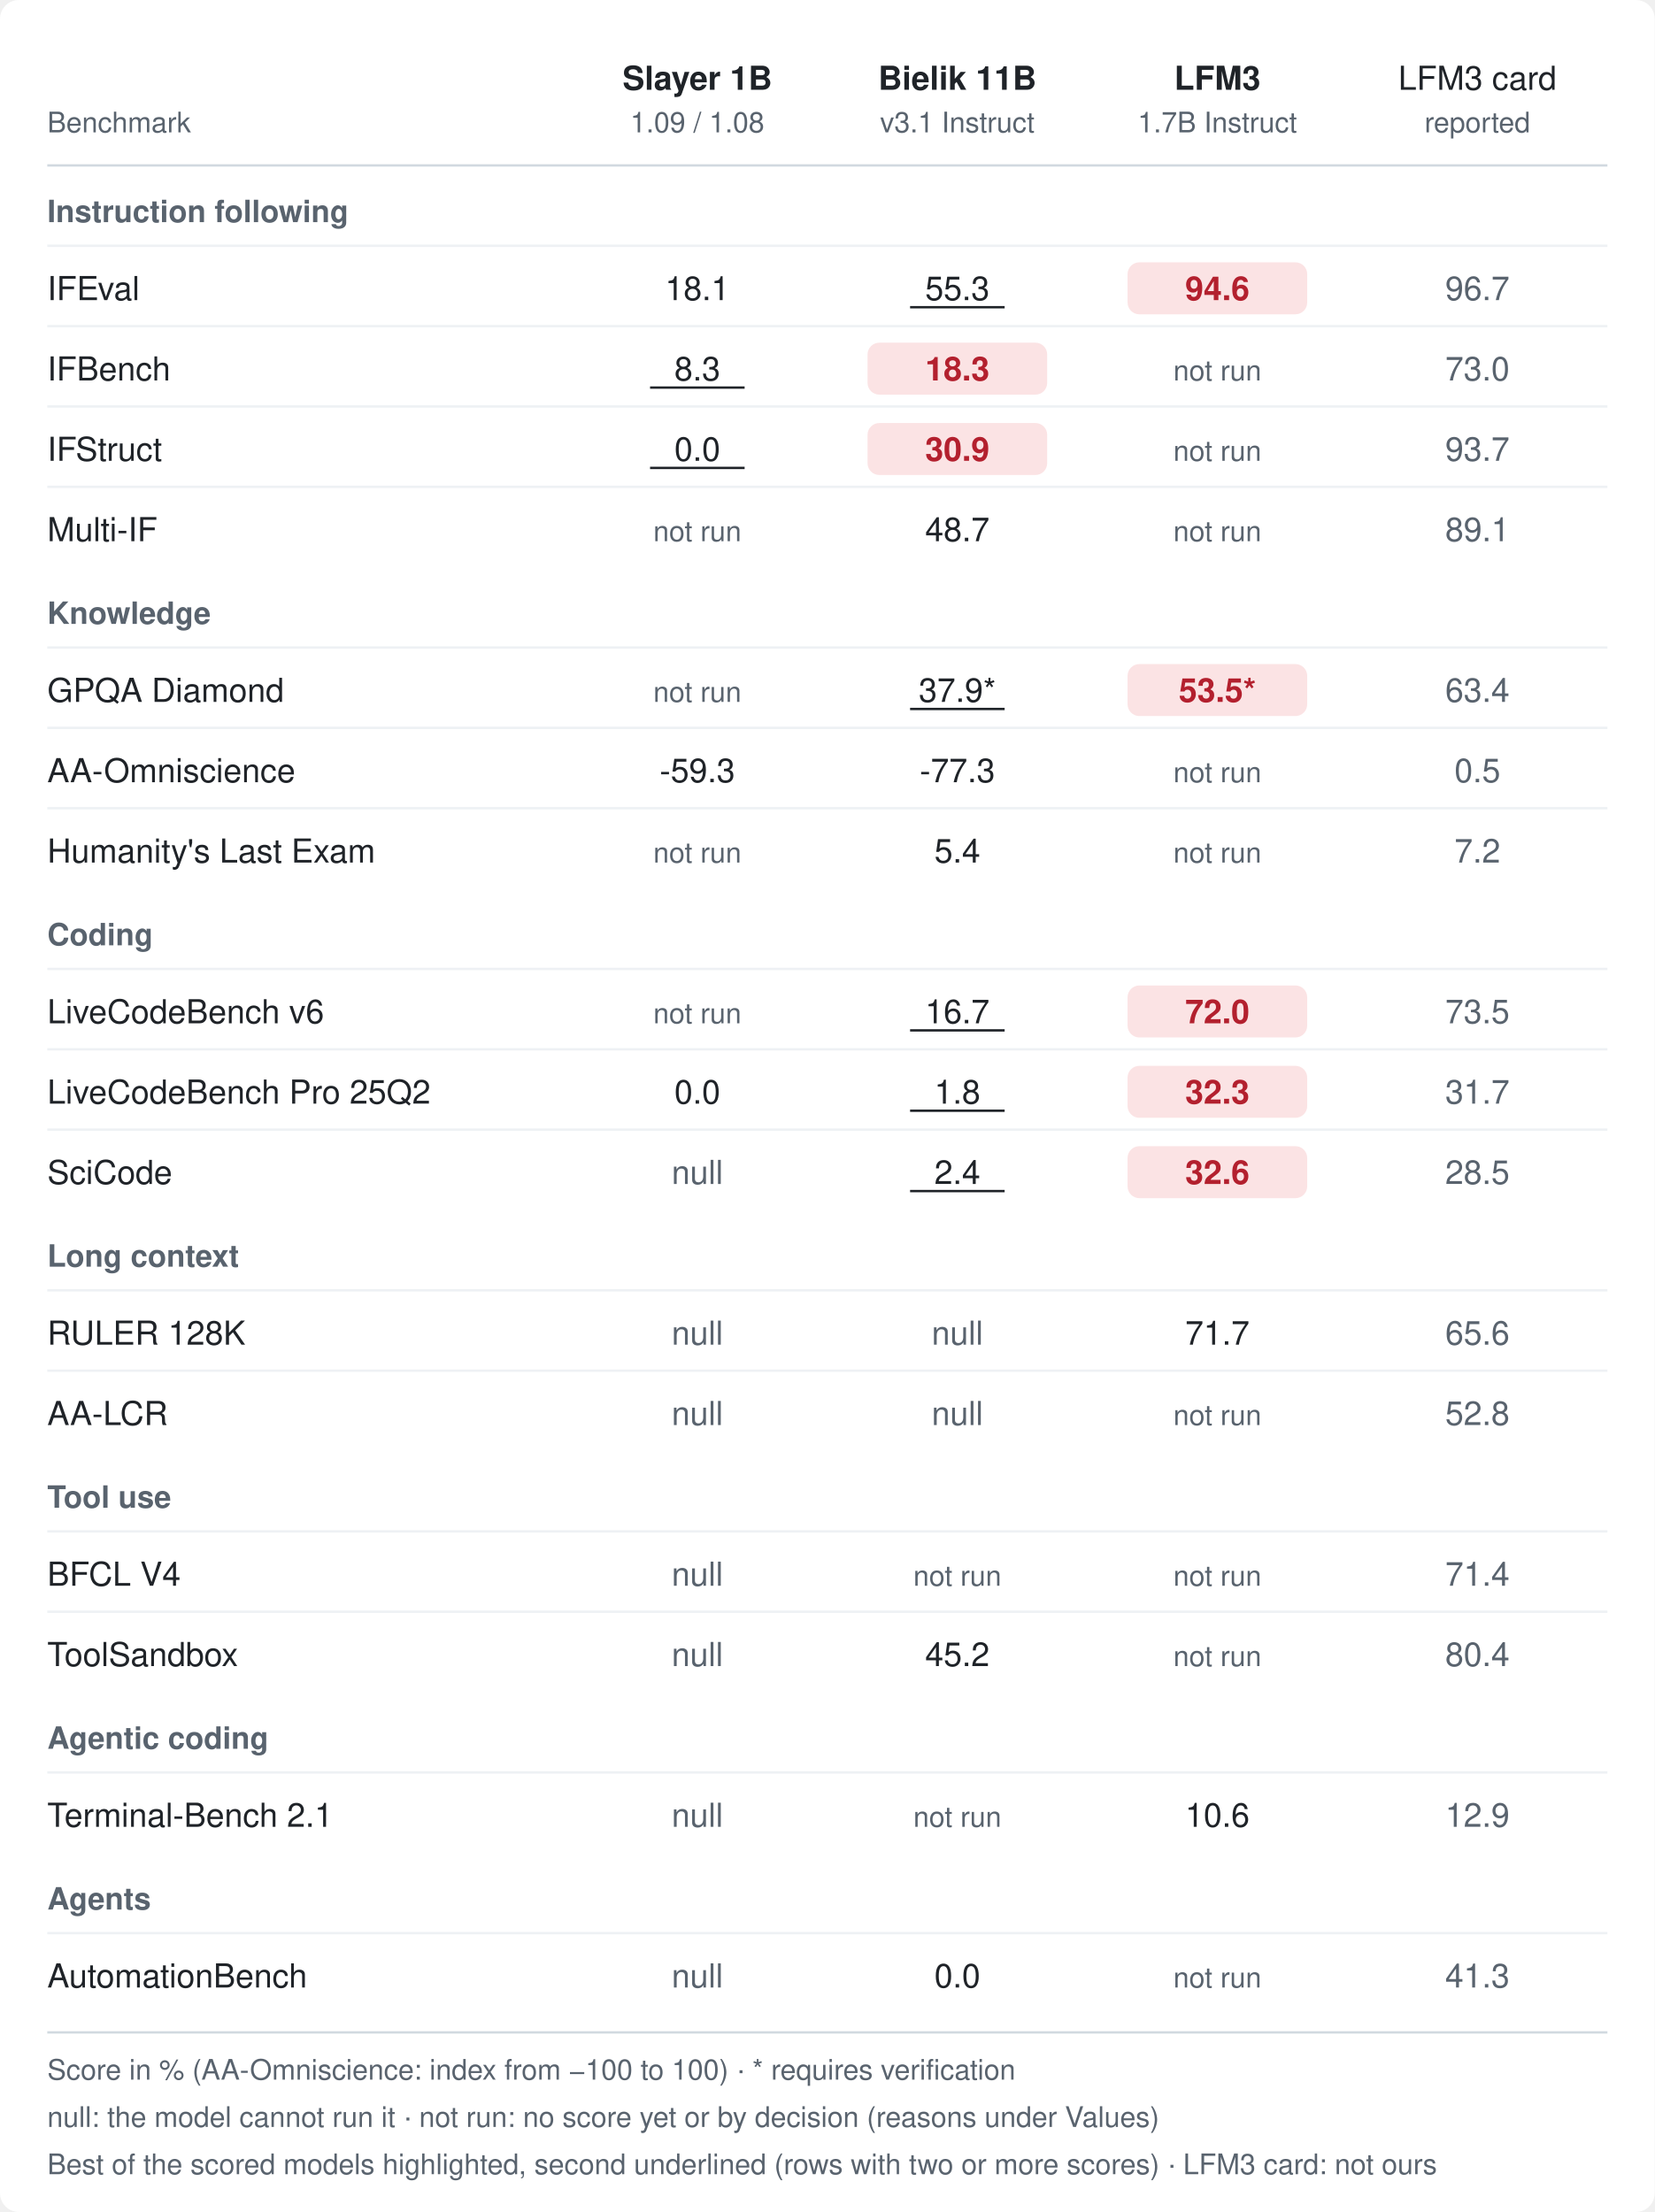
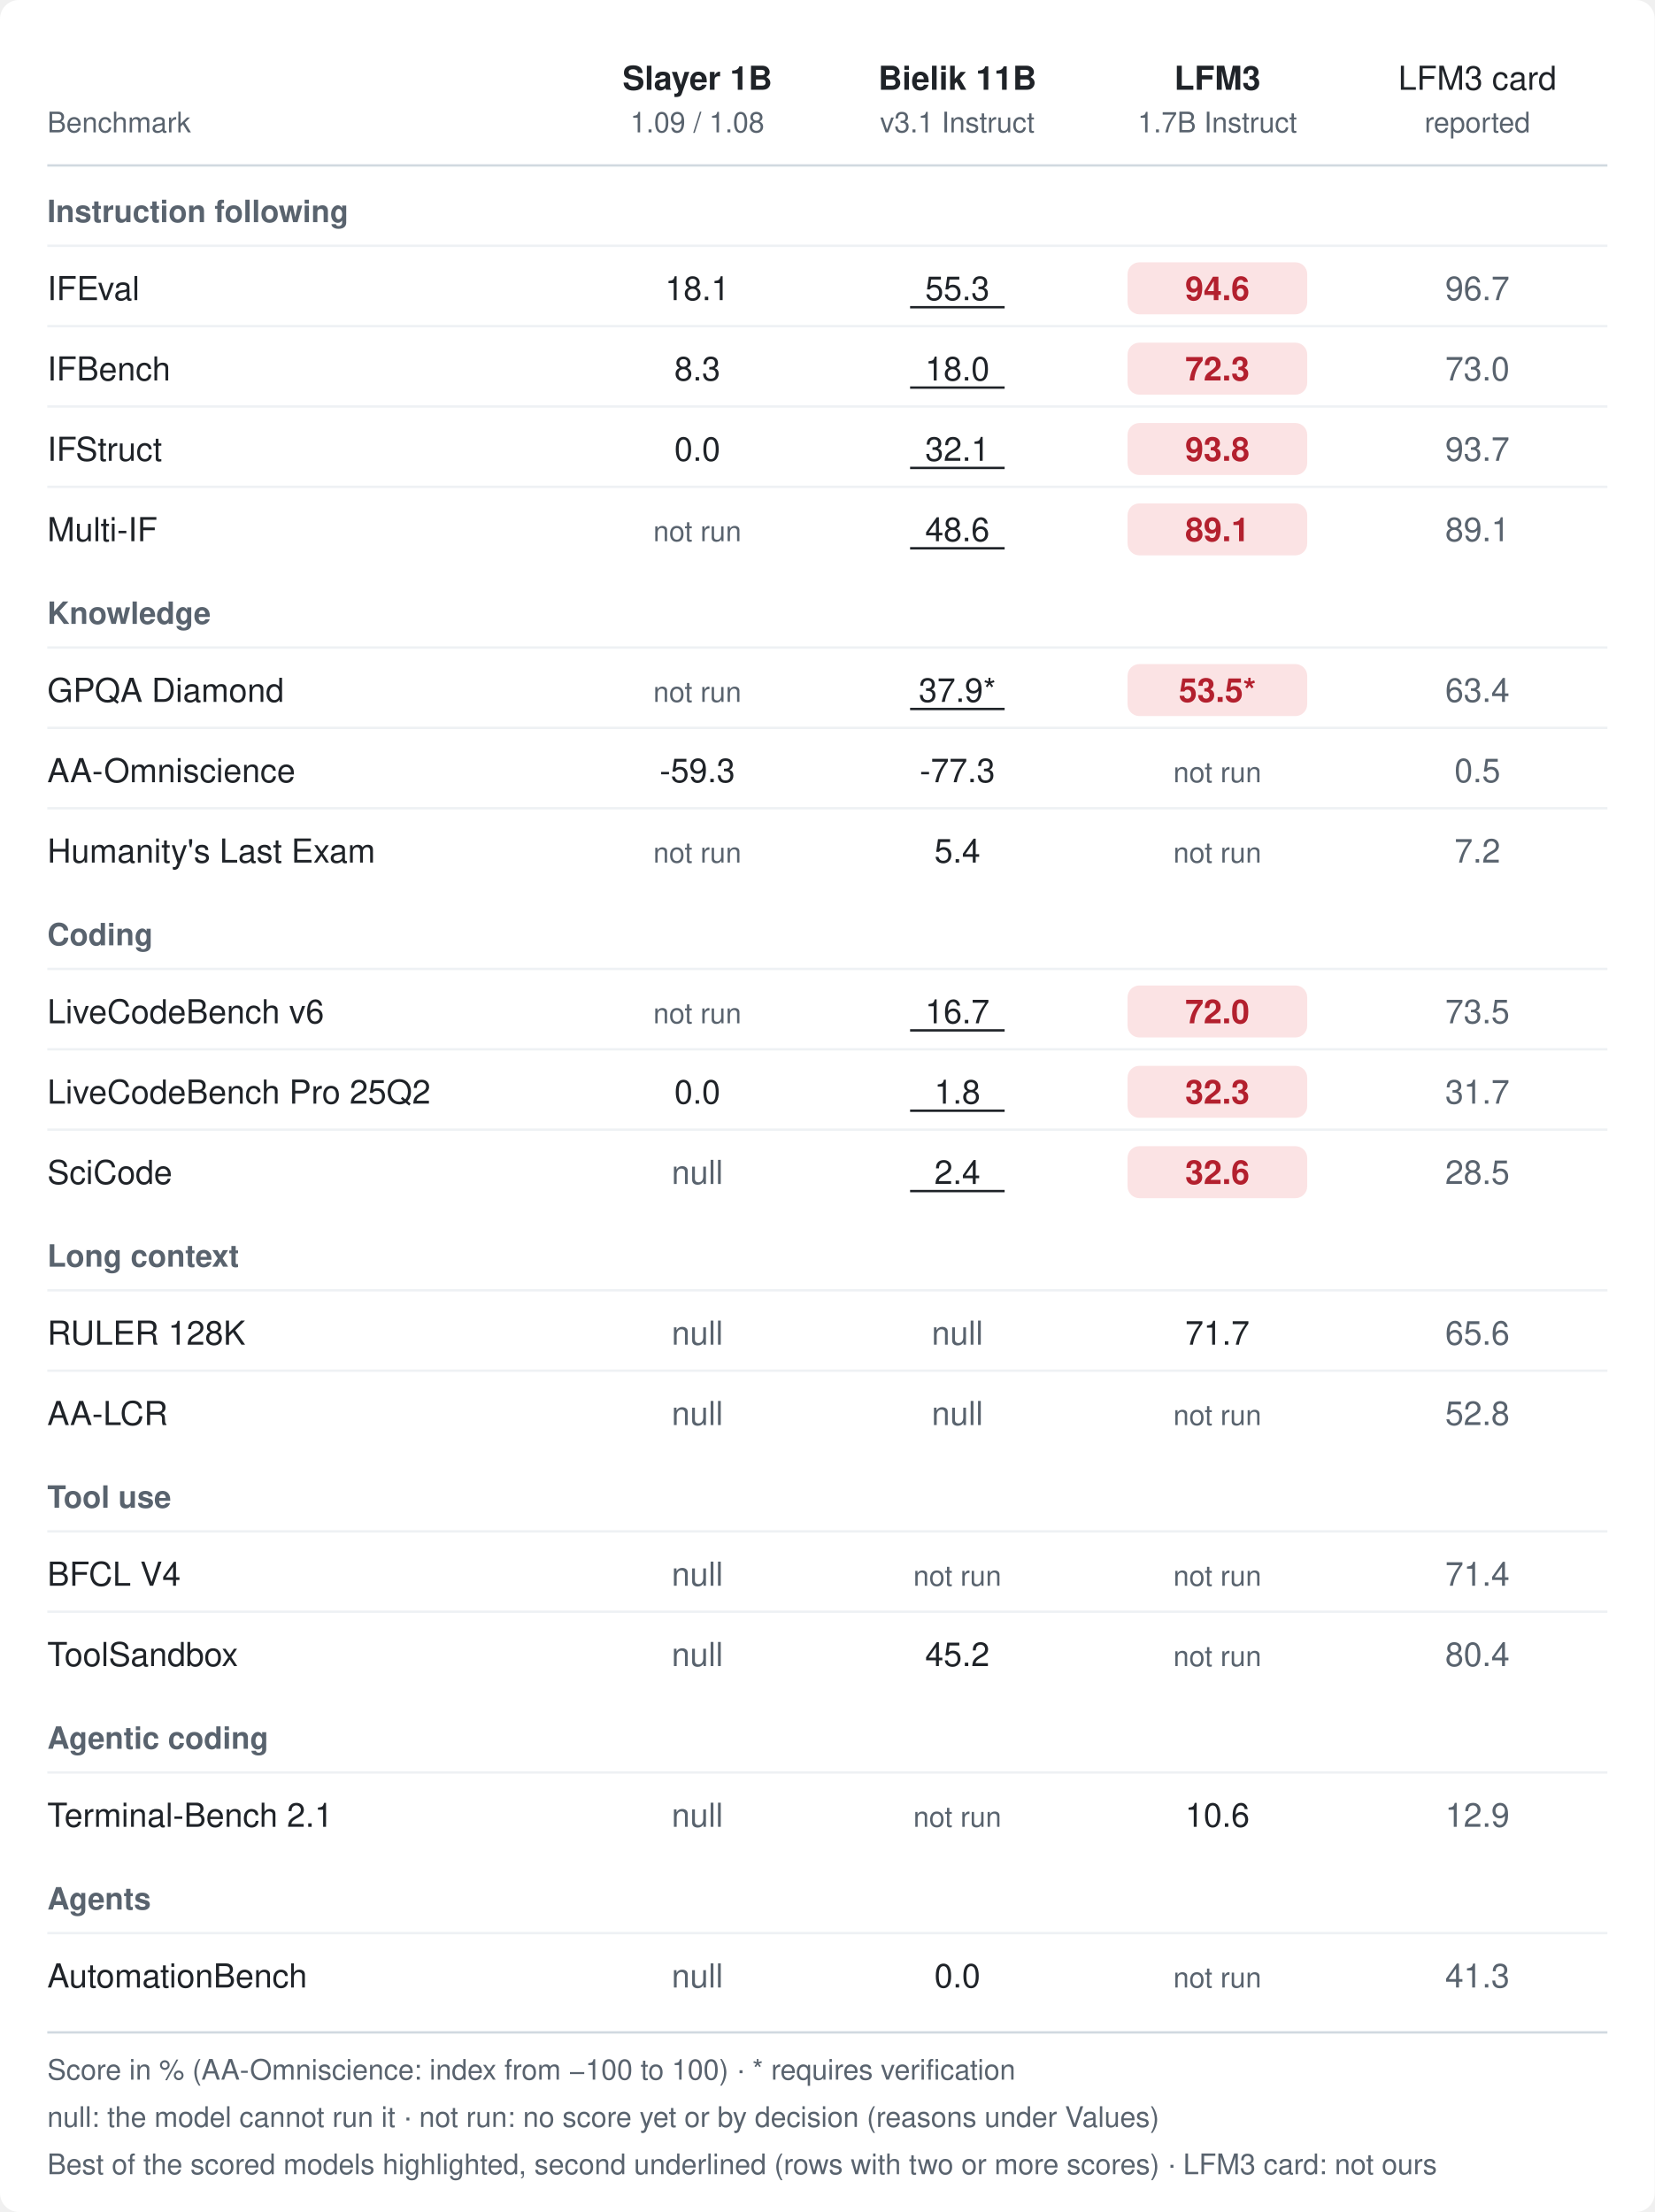
<svg xmlns="http://www.w3.org/2000/svg" width="700" height="936" viewBox="0 0 700 936" font-family="-apple-system, BlinkMacSystemFont, 'Segoe UI', Helvetica, Arial, sans-serif" font-size="14" fill="#1f2328">
  <rect width="700" height="936" rx="8" fill="#ffffff" />
  <text x="295.0" y="38" text-anchor="middle" font-weight="600">Slayer 1B</text>
  <text x="295.0" y="56" text-anchor="middle" font-size="12" fill="#59636e">1.09 / 1.08</text>
  <text x="405.0" y="38" text-anchor="middle" font-weight="600">Bielik 11B</text>
  <text x="405.0" y="56" text-anchor="middle" font-size="12" fill="#59636e">v3.1 Instruct</text>
  <text x="515.0" y="38" text-anchor="middle" font-weight="600">LFM3</text>
  <text x="515.0" y="56" text-anchor="middle" font-size="12" fill="#59636e">1.7B Instruct</text>
  <text x="625.0" y="38" text-anchor="middle" font-weight="400">LFM3 card</text>
  <text x="625.0" y="56" text-anchor="middle" font-size="12" fill="#59636e">reported</text>
  <text x="20" y="56" font-size="12" fill="#59636e">Benchmark</text>
  <line x1="20" x2="680" y1="70" y2="70" stroke="#d1d9e0" />
  <text x="20" y="94" font-size="13" font-weight="600" fill="#59636e">Instruction following</text>
  <line x1="20" x2="680" y1="104" y2="104" stroke="#eef1f4" />
  <text x="20" y="127">IFEval</text>
  <text x="295.0" y="127" text-anchor="middle" data-benchmark="ifeval" data-model="slayer1b-1.08" data-rank="3">18.1</text>
  <line x1="385.0" x2="425.0" y1="130" y2="130" stroke="#1f2328" />
  <text x="405.0" y="127" text-anchor="middle" data-benchmark="ifeval" data-model="bielik-11b-v3.1" data-rank="2">55.3</text>
  <rect x="477.0" y="111" width="76" height="22" rx="5" fill="#fbe3e4" />
  <text x="515.0" y="127" text-anchor="middle" font-weight="700" fill="#b3202e" data-benchmark="ifeval" data-model="lfm3-1.7b-ifeval" data-rank="1">94.6</text>
  <text x="625.0" y="127" text-anchor="middle" fill="#59636e" data-card="ifeval">96.7</text>
  <line x1="20" x2="680" y1="138" y2="138" stroke="#eef1f4" />
  <text x="20" y="161">IFBench</text>
-   <line x1="275.0" x2="315.0" y1="164" y2="164" stroke="#1f2328" />
-   <text x="295.0" y="161" text-anchor="middle" data-benchmark="ifbench" data-model="slayer1b-60000" data-rank="2">8.3</text>
-   <rect x="367.0" y="145" width="76" height="22" rx="5" fill="#fbe3e4" />
-   <text x="405.0" y="161" text-anchor="middle" font-weight="700" fill="#b3202e" data-benchmark="ifbench" data-model="bielik-11b-v3.1-vllm" data-rank="1">18.3</text>
-   <text x="515.0" y="161" text-anchor="middle" fill="#59636e" font-size="12" data-benchmark="ifbench" data-model="" data-rank="0">not run</text>
+   <text x="295.0" y="161" text-anchor="middle" data-benchmark="ifbench" data-model="slayer1b-60000" data-rank="3">8.3</text>
+   <line x1="385.0" x2="425.0" y1="164" y2="164" stroke="#1f2328" />
+   <text x="405.0" y="161" text-anchor="middle" data-benchmark="ifbench" data-model="bielik-11b-v3.1-vllm-t0.3" data-rank="2">18.0</text>
+   <rect x="477.0" y="145" width="76" height="22" rx="5" fill="#fbe3e4" />
+   <text x="515.0" y="161" text-anchor="middle" font-weight="700" fill="#b3202e" data-benchmark="ifbench" data-model="lfm3-1.7b" data-rank="1">72.3</text>
  <text x="625.0" y="161" text-anchor="middle" fill="#59636e" data-card="ifbench">73.0</text>
  <line x1="20" x2="680" y1="172" y2="172" stroke="#eef1f4" />
  <text x="20" y="195">IFStruct</text>
-   <line x1="275.0" x2="315.0" y1="198" y2="198" stroke="#1f2328" />
-   <text x="295.0" y="195" text-anchor="middle" data-benchmark="ifstruct" data-model="slayer1b-60000" data-rank="2">0.0</text>
-   <rect x="367.0" y="179" width="76" height="22" rx="5" fill="#fbe3e4" />
-   <text x="405.0" y="195" text-anchor="middle" font-weight="700" fill="#b3202e" data-benchmark="ifstruct" data-model="bielik-11b-v3.1-vllm" data-rank="1">30.9</text>
-   <text x="515.0" y="195" text-anchor="middle" fill="#59636e" font-size="12" data-benchmark="ifstruct" data-model="" data-rank="0">not run</text>
+   <text x="295.0" y="195" text-anchor="middle" data-benchmark="ifstruct" data-model="slayer1b-60000" data-rank="3">0.0</text>
+   <line x1="385.0" x2="425.0" y1="198" y2="198" stroke="#1f2328" />
+   <text x="405.0" y="195" text-anchor="middle" data-benchmark="ifstruct" data-model="bielik-11b-v3.1-vllm-t0.3" data-rank="2">32.1</text>
+   <rect x="477.0" y="179" width="76" height="22" rx="5" fill="#fbe3e4" />
+   <text x="515.0" y="195" text-anchor="middle" font-weight="700" fill="#b3202e" data-benchmark="ifstruct" data-model="lfm3-1.7b" data-rank="1">93.8</text>
  <text x="625.0" y="195" text-anchor="middle" fill="#59636e" data-card="ifstruct">93.7</text>
  <line x1="20" x2="680" y1="206" y2="206" stroke="#eef1f4" />
  <text x="20" y="229">Multi-IF</text>
  <text x="295.0" y="229" text-anchor="middle" fill="#59636e" font-size="12" data-benchmark="multi-if" data-model="slayer1b-60000" data-rank="0">not run</text>
-   <text x="405.0" y="229" text-anchor="middle" data-benchmark="multi-if" data-model="bielik-11b-v3.1-vllm" data-rank="0">48.7</text>
-   <text x="515.0" y="229" text-anchor="middle" fill="#59636e" font-size="12" data-benchmark="multi-if" data-model="" data-rank="0">not run</text>
+   <line x1="385.0" x2="425.0" y1="232" y2="232" stroke="#1f2328" />
+   <text x="405.0" y="229" text-anchor="middle" data-benchmark="multi-if" data-model="bielik-11b-v3.1-vllm-t0.3" data-rank="2">48.6</text>
+   <rect x="477.0" y="213" width="76" height="22" rx="5" fill="#fbe3e4" />
+   <text x="515.0" y="229" text-anchor="middle" font-weight="700" fill="#b3202e" data-benchmark="multi-if" data-model="lfm3-1.7b" data-rank="1">89.1</text>
  <text x="625.0" y="229" text-anchor="middle" fill="#59636e" data-card="multi-if">89.1</text>
  <text x="20" y="264" font-size="13" font-weight="600" fill="#59636e">Knowledge</text>
  <line x1="20" x2="680" y1="274" y2="274" stroke="#eef1f4" />
  <text x="20" y="297">GPQA Diamond</text>
  <text x="295.0" y="297" text-anchor="middle" fill="#59636e" font-size="12" data-benchmark="gpqa-diamond" data-model="slayer1b-1.09-k70000" data-rank="0">not run</text>
  <line x1="385.0" x2="425.0" y1="300" y2="300" stroke="#1f2328" />
  <text x="405.0" y="297" text-anchor="middle" data-benchmark="gpqa-diamond" data-model="bielik-11b-v3.1" data-rank="2">37.9*</text>
  <rect x="477.0" y="281" width="76" height="22" rx="5" fill="#fbe3e4" />
  <text x="515.0" y="297" text-anchor="middle" font-weight="700" fill="#b3202e" data-benchmark="gpqa-diamond" data-model="lfm3-1.7b" data-rank="1">53.5*</text>
  <text x="625.0" y="297" text-anchor="middle" fill="#59636e" data-card="gpqa-diamond">63.4</text>
  <line x1="20" x2="680" y1="308" y2="308" stroke="#eef1f4" />
  <text x="20" y="331">AA-Omniscience</text>
  <text x="295.0" y="331" text-anchor="middle" data-benchmark="aa-omniscience" data-model="slayer1b-60000" data-rank="0">-59.3</text>
  <text x="405.0" y="331" text-anchor="middle" data-benchmark="aa-omniscience" data-model="bielik-11b-v3.1-vllm" data-rank="0">-77.3</text>
  <text x="515.0" y="331" text-anchor="middle" fill="#59636e" font-size="12" data-benchmark="aa-omniscience" data-model="" data-rank="0">not run</text>
  <text x="625.0" y="331" text-anchor="middle" fill="#59636e" data-card="aa-omniscience">0.5</text>
  <line x1="20" x2="680" y1="342" y2="342" stroke="#eef1f4" />
  <text x="20" y="365">Humanity's Last Exam</text>
  <text x="295.0" y="365" text-anchor="middle" fill="#59636e" font-size="12" data-benchmark="hle" data-model="slayer1b-1.09-k70000" data-rank="0">not run</text>
  <text x="405.0" y="365" text-anchor="middle" data-benchmark="hle" data-model="bielik-11b-v3.1" data-rank="0">5.4</text>
  <text x="515.0" y="365" text-anchor="middle" fill="#59636e" font-size="12" data-benchmark="hle" data-model="lfm3-1.7b" data-rank="0">not run</text>
  <text x="625.0" y="365" text-anchor="middle" fill="#59636e" data-card="hle">7.2</text>
  <text x="20" y="400" font-size="13" font-weight="600" fill="#59636e">Coding</text>
  <line x1="20" x2="680" y1="410" y2="410" stroke="#eef1f4" />
  <text x="20" y="433">LiveCodeBench v6</text>
  <text x="295.0" y="433" text-anchor="middle" fill="#59636e" font-size="12" data-benchmark="livecodebench-v6" data-model="slayer1b-1.09-k70000" data-rank="0">not run</text>
  <line x1="385.0" x2="425.0" y1="436" y2="436" stroke="#1f2328" />
  <text x="405.0" y="433" text-anchor="middle" data-benchmark="livecodebench-v6" data-model="bielik-11b-v3.1" data-rank="2">16.7</text>
  <rect x="477.0" y="417" width="76" height="22" rx="5" fill="#fbe3e4" />
  <text x="515.0" y="433" text-anchor="middle" font-weight="700" fill="#b3202e" data-benchmark="livecodebench-v6" data-model="lfm3-1.7b" data-rank="1">72.0</text>
  <text x="625.0" y="433" text-anchor="middle" fill="#59636e" data-card="livecodebench-v6">73.5</text>
  <line x1="20" x2="680" y1="444" y2="444" stroke="#eef1f4" />
  <text x="20" y="467">LiveCodeBench Pro 25Q2</text>
  <text x="295.0" y="467" text-anchor="middle" data-benchmark="livecodebench-pro-25q2" data-model="slayer1b-1.09-k70000" data-rank="3">0.0</text>
  <line x1="385.0" x2="425.0" y1="470" y2="470" stroke="#1f2328" />
  <text x="405.0" y="467" text-anchor="middle" data-benchmark="livecodebench-pro-25q2" data-model="bielik-11b-v3.1" data-rank="2">1.8</text>
  <rect x="477.0" y="451" width="76" height="22" rx="5" fill="#fbe3e4" />
  <text x="515.0" y="467" text-anchor="middle" font-weight="700" fill="#b3202e" data-benchmark="livecodebench-pro-25q2" data-model="lfm3-1.7b" data-rank="1">32.3</text>
  <text x="625.0" y="467" text-anchor="middle" fill="#59636e" data-card="livecodebench-pro-25q2">31.7</text>
  <line x1="20" x2="680" y1="478" y2="478" stroke="#eef1f4" />
  <text x="20" y="501">SciCode</text>
  <text x="295.0" y="501" text-anchor="middle" fill="#59636e" data-benchmark="scicode" data-model="slayer1b-1.09-k70000" data-rank="0">null</text>
  <line x1="385.0" x2="425.0" y1="504" y2="504" stroke="#1f2328" />
  <text x="405.0" y="501" text-anchor="middle" data-benchmark="scicode" data-model="bielik-11b-v3.1" data-rank="2">2.4</text>
  <rect x="477.0" y="485" width="76" height="22" rx="5" fill="#fbe3e4" />
  <text x="515.0" y="501" text-anchor="middle" font-weight="700" fill="#b3202e" data-benchmark="scicode" data-model="lfm3-1.7b" data-rank="1">32.6</text>
  <text x="625.0" y="501" text-anchor="middle" fill="#59636e" data-card="scicode">28.5</text>
  <text x="20" y="536" font-size="13" font-weight="600" fill="#59636e">Long context</text>
  <line x1="20" x2="680" y1="546" y2="546" stroke="#eef1f4" />
  <text x="20" y="569">RULER 128K</text>
  <text x="295.0" y="569" text-anchor="middle" fill="#59636e" data-benchmark="ruler-128k" data-model="slayer1b-1.09-k70000" data-rank="0">null</text>
  <text x="405.0" y="569" text-anchor="middle" fill="#59636e" data-benchmark="ruler-128k" data-model="bielik-11b-v3.1" data-rank="0">null</text>
  <text x="515.0" y="569" text-anchor="middle" data-benchmark="ruler-128k" data-model="lfm3-1.7b" data-rank="0">71.7</text>
  <text x="625.0" y="569" text-anchor="middle" fill="#59636e" data-card="ruler-128k">65.6</text>
  <line x1="20" x2="680" y1="580" y2="580" stroke="#eef1f4" />
  <text x="20" y="603">AA-LCR</text>
  <text x="295.0" y="603" text-anchor="middle" fill="#59636e" data-benchmark="aa-lcr" data-model="slayer1b-1.09-k70000" data-rank="0">null</text>
  <text x="405.0" y="603" text-anchor="middle" fill="#59636e" data-benchmark="aa-lcr" data-model="bielik-11b-v3.1" data-rank="0">null</text>
  <text x="515.0" y="603" text-anchor="middle" fill="#59636e" font-size="12" data-benchmark="aa-lcr" data-model="" data-rank="0">not run</text>
  <text x="625.0" y="603" text-anchor="middle" fill="#59636e" data-card="aa-lcr">52.8</text>
  <text x="20" y="638" font-size="13" font-weight="600" fill="#59636e">Tool use</text>
  <line x1="20" x2="680" y1="648" y2="648" stroke="#eef1f4" />
  <text x="20" y="671">BFCL V4</text>
  <text x="295.0" y="671" text-anchor="middle" fill="#59636e" data-benchmark="bfcl-v4" data-model="slayer1b-60000" data-rank="0">null</text>
  <text x="405.0" y="671" text-anchor="middle" fill="#59636e" font-size="12" data-benchmark="bfcl-v4" data-model="bielik-11b-v3.1-vllm" data-rank="0">not run</text>
  <text x="515.0" y="671" text-anchor="middle" fill="#59636e" font-size="12" data-benchmark="bfcl-v4" data-model="" data-rank="0">not run</text>
  <text x="625.0" y="671" text-anchor="middle" fill="#59636e" data-card="bfcl-v4">71.4</text>
  <line x1="20" x2="680" y1="682" y2="682" stroke="#eef1f4" />
  <text x="20" y="705">ToolSandbox</text>
  <text x="295.0" y="705" text-anchor="middle" fill="#59636e" data-benchmark="toolsandbox" data-model="slayer1b-1.09-k70000" data-rank="0">null</text>
  <text x="405.0" y="705" text-anchor="middle" data-benchmark="toolsandbox" data-model="bielik-11b-v3.1" data-rank="0">45.2</text>
  <text x="515.0" y="705" text-anchor="middle" fill="#59636e" font-size="12" data-benchmark="toolsandbox" data-model="lfm3-1.7b" data-rank="0">not run</text>
  <text x="625.0" y="705" text-anchor="middle" fill="#59636e" data-card="toolsandbox">80.4</text>
  <text x="20" y="740" font-size="13" font-weight="600" fill="#59636e">Agentic coding</text>
  <line x1="20" x2="680" y1="750" y2="750" stroke="#eef1f4" />
  <text x="20" y="773">Terminal-Bench 2.1</text>
  <text x="295.0" y="773" text-anchor="middle" fill="#59636e" data-benchmark="terminal-bench-2-1" data-model="slayer1b-1.09-k70000" data-rank="0">null</text>
  <text x="405.0" y="773" text-anchor="middle" fill="#59636e" font-size="12" data-benchmark="terminal-bench-2-1" data-model="" data-rank="0">not run</text>
  <text x="515.0" y="773" text-anchor="middle" data-benchmark="terminal-bench-2-1" data-model="lfm3-1.7b" data-rank="0">10.6</text>
  <text x="625.0" y="773" text-anchor="middle" fill="#59636e" data-card="terminal-bench-2-1">12.9</text>
  <text x="20" y="808" font-size="13" font-weight="600" fill="#59636e">Agents</text>
  <line x1="20" x2="680" y1="818" y2="818" stroke="#eef1f4" />
  <text x="20" y="841">AutomationBench</text>
  <text x="295.0" y="841" text-anchor="middle" fill="#59636e" data-benchmark="automationbench" data-model="slayer1b-60000" data-rank="0">null</text>
  <text x="405.0" y="841" text-anchor="middle" data-benchmark="automationbench" data-model="bielik-11b-v3.1-vllm" data-rank="0">0.0</text>
  <text x="515.0" y="841" text-anchor="middle" fill="#59636e" font-size="12" data-benchmark="automationbench" data-model="" data-rank="0">not run</text>
  <text x="625.0" y="841" text-anchor="middle" fill="#59636e" data-card="automationbench">41.3</text>
  <line x1="20" x2="680" y1="860" y2="860" stroke="#d1d9e0" />
  <text x="20" y="880" font-size="12" fill="#59636e">Score in % (AA-Omniscience: index from −100 to 100) · * requires verification</text>
  <text x="20" y="900" font-size="12" fill="#59636e">null: the model cannot run it · not run: no score yet or by decision (reasons under Values)</text>
  <text x="20" y="920" font-size="12" fill="#59636e">Best of the scored models highlighted, second underlined (rows with two or more scores) · LFM3 card: not ours</text>
</svg>
